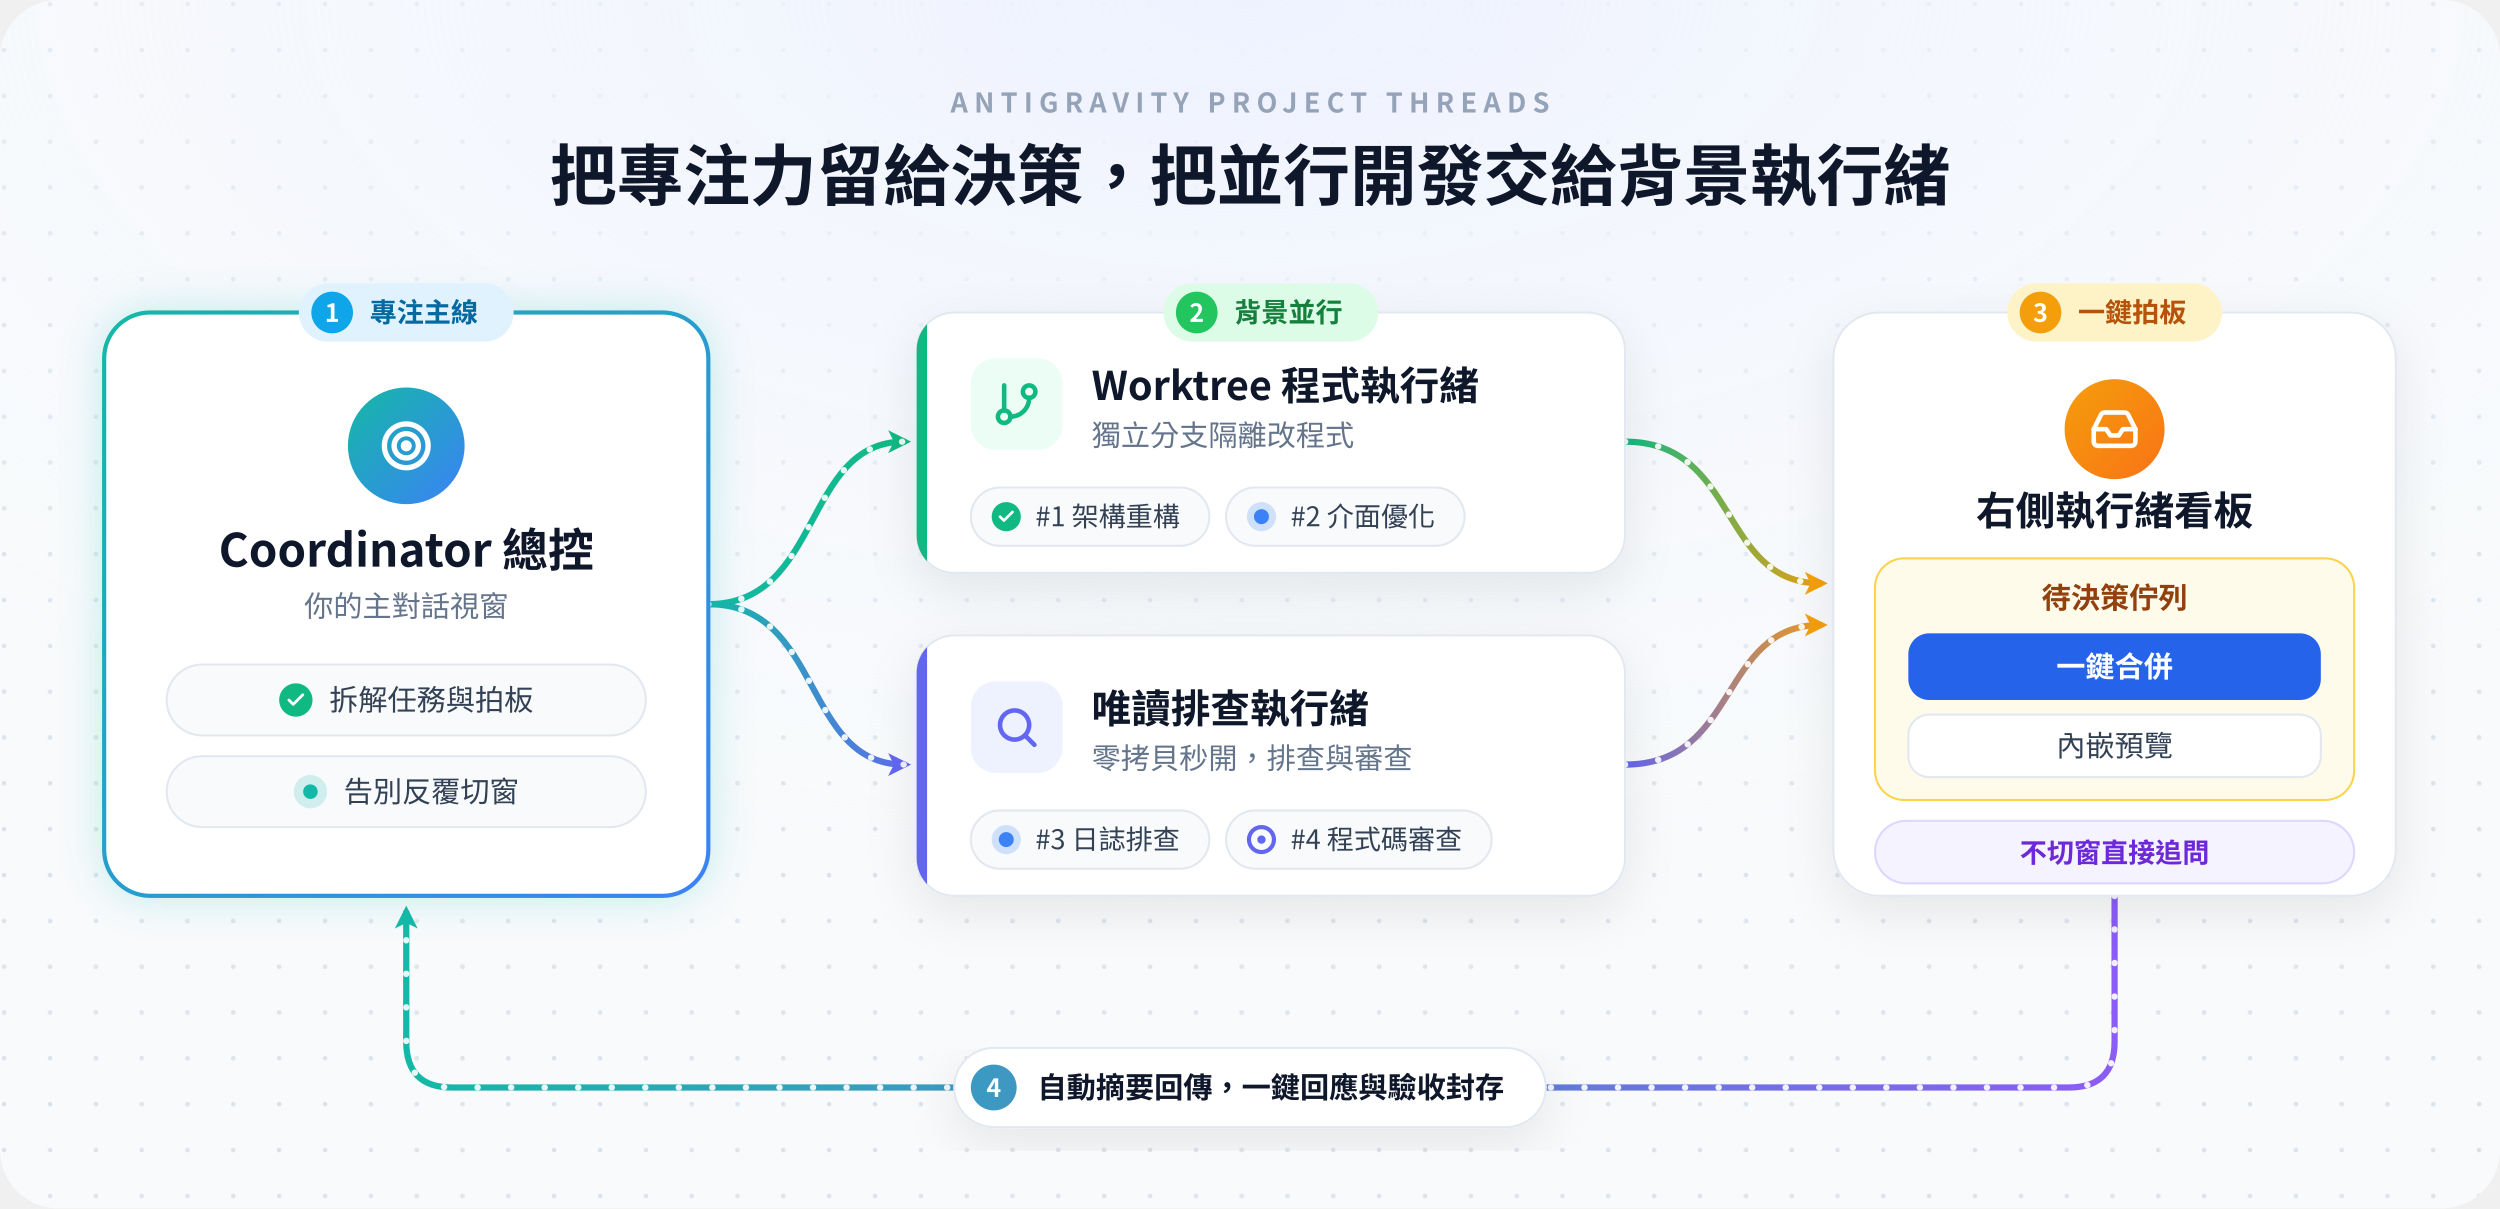
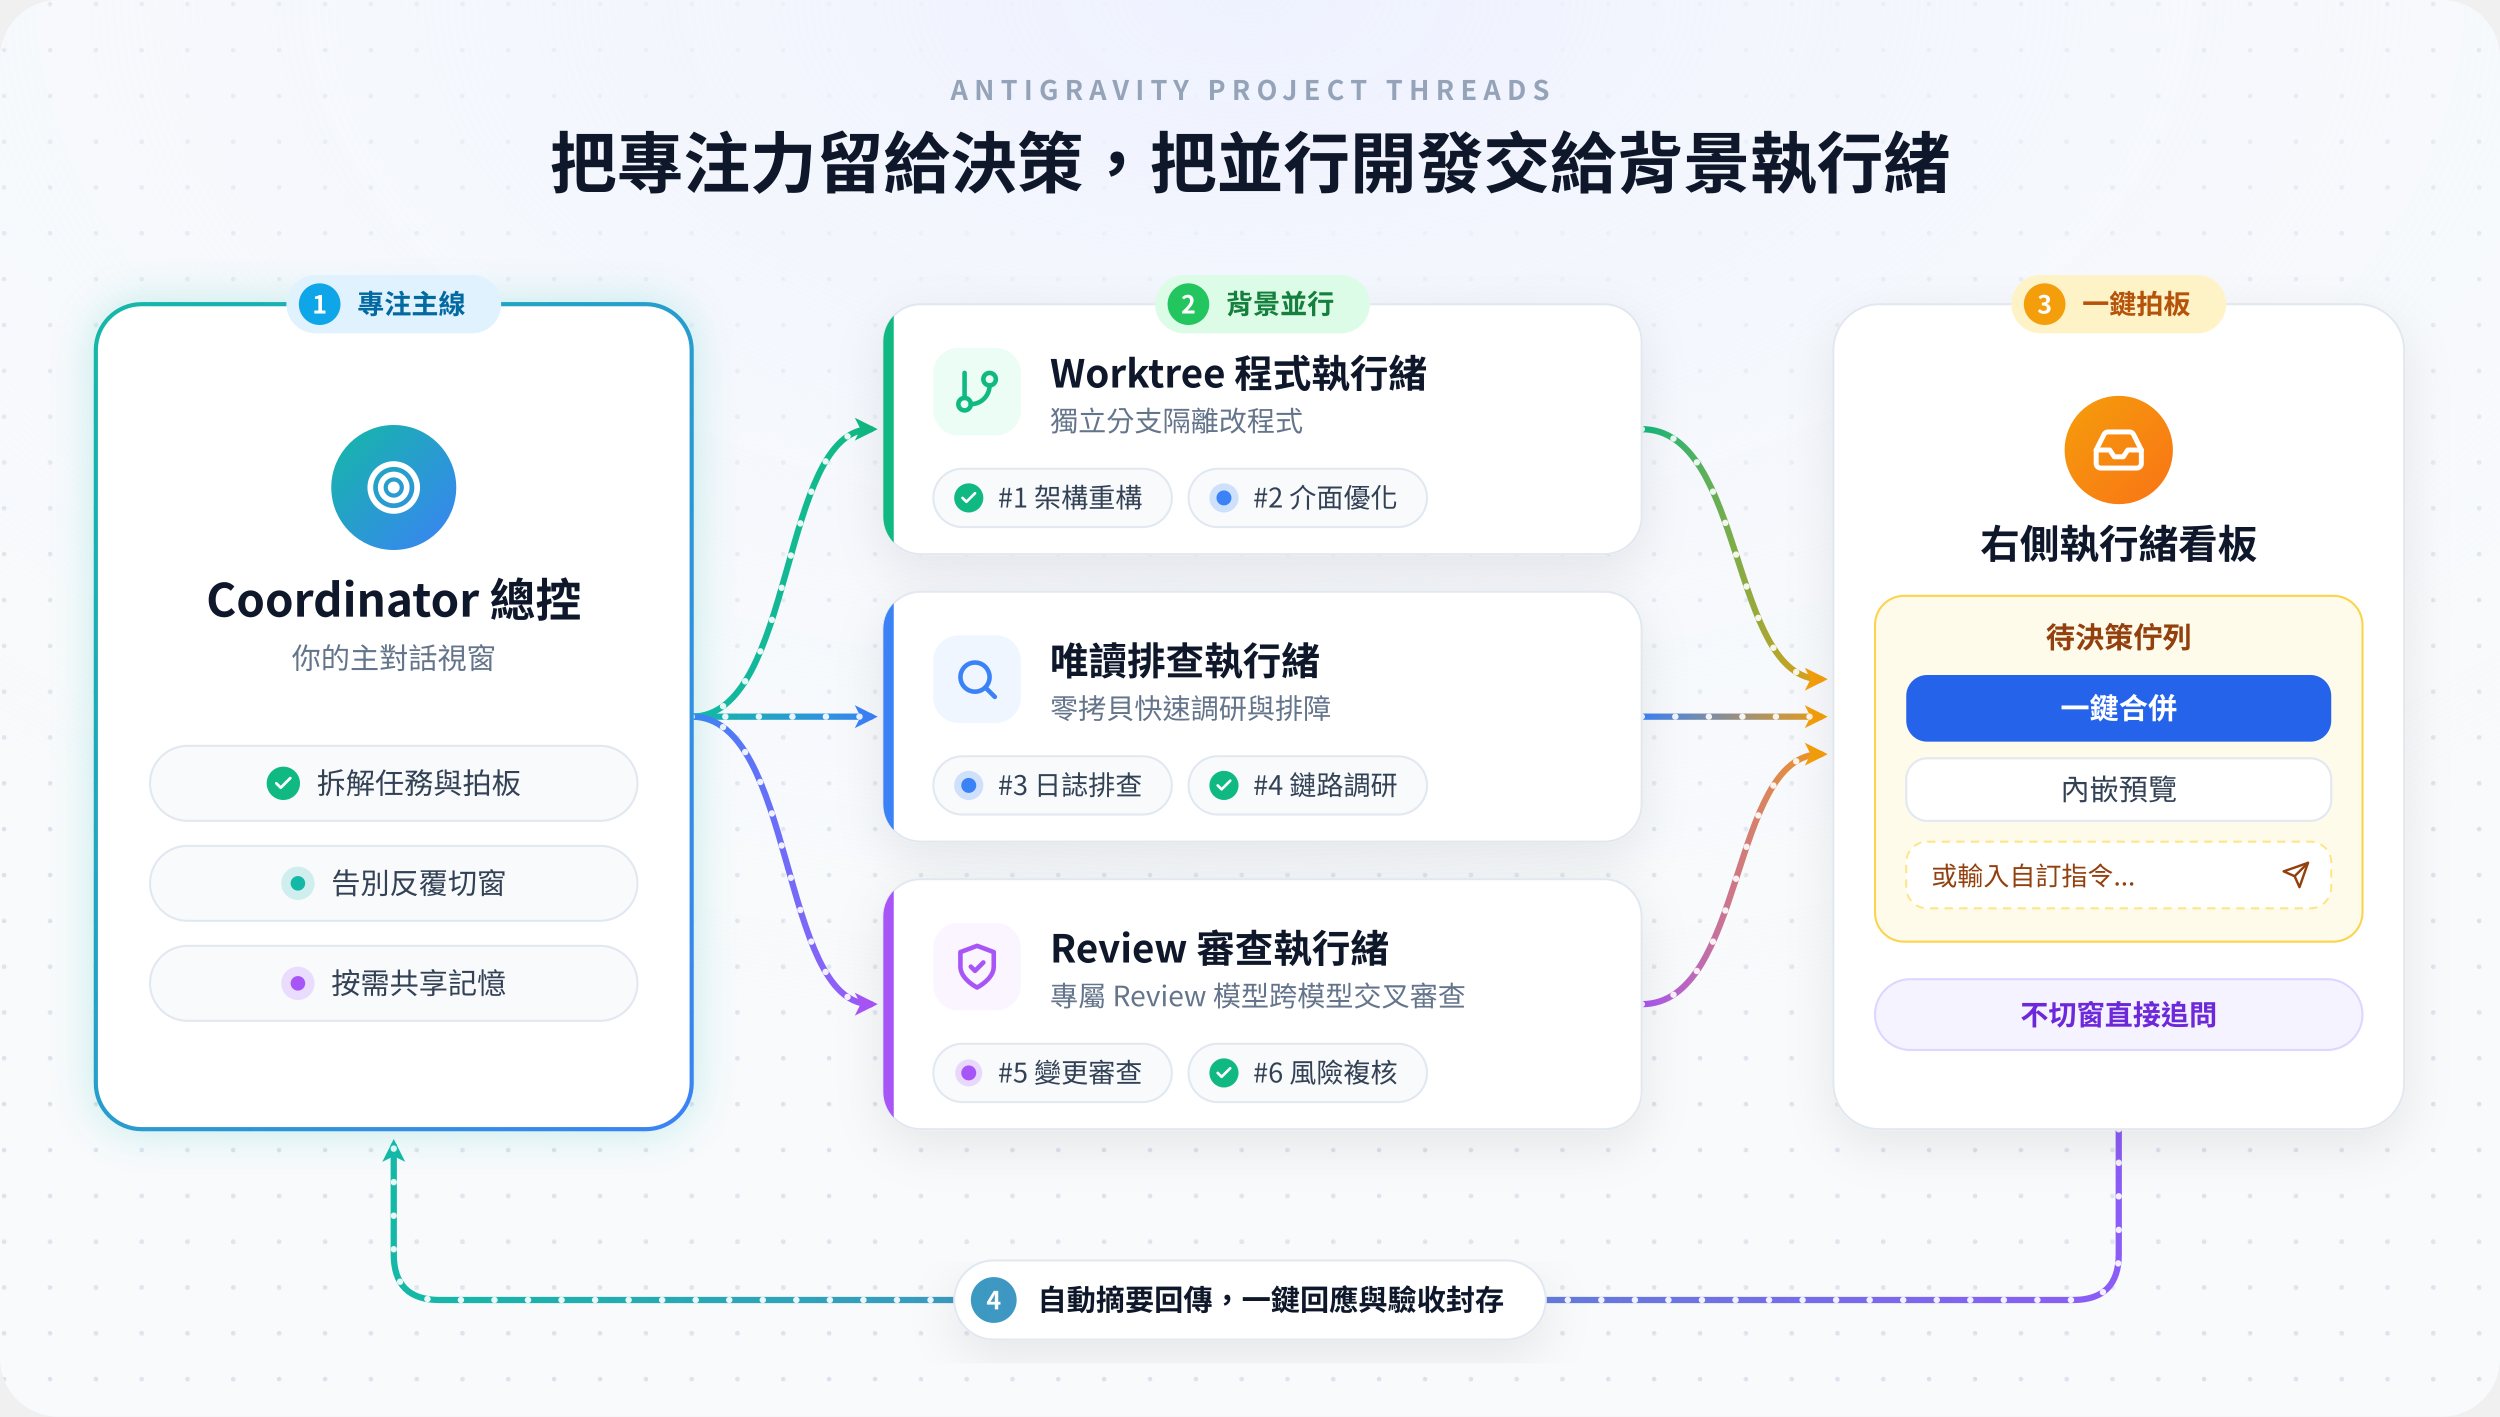
- <svg xmlns="http://www.w3.org/2000/svg" width="1200" height="580" viewBox="0 0 1200 580" role="img" aria-labelledby="title" lang="zh-TW" font-family="-apple-system, BlinkMacSystemFont, 'Segoe UI', 'PingFang TC', 'Microsoft JhengHei', 'Noto Sans TC', 'Noto Sans CJK TC', sans-serif">
+ <svg xmlns="http://www.w3.org/2000/svg" width="1200" height="680" viewBox="0 0 1200 680" role="img" aria-labelledby="title" lang="zh-TW" font-family="-apple-system, BlinkMacSystemFont, 'Segoe UI', 'PingFang TC', 'Microsoft JhengHei', 'Noto Sans TC', 'Noto Sans CJK TC', sans-serif">
  <style>
    .flow { animation: flow 1.6s linear infinite; }
    @keyframes flow { to { stroke-dashoffset: -32; } }
    @media (prefers-reduced-motion: reduce) { .flow { animation: none; } }
  </style>
  <defs>
    <pattern id="dots" width="22" height="22" patternUnits="userSpaceOnUse">
      <circle cx="2" cy="2" r="1.1" fill="#CBD5E1" />
    </pattern>
    <radialGradient id="gGlow" cx="50%" cy="0%" r="75%">
      <stop offset="0%" stop-color="#EEF2FF" stop-opacity="1" />
      <stop offset="100%" stop-color="#F8FAFC" stop-opacity="0" />
    </radialGradient>
    <linearGradient id="gCoordBorder" x1="0" y1="0" x2="1" y2="1">
      <stop offset="0%" stop-color="#14B8A6" />
      <stop offset="100%" stop-color="#3B82F6" />
    </linearGradient>
    <linearGradient id="gCoordIcon" x1="0" y1="0" x2="1" y2="1">
      <stop offset="0%" stop-color="#14B8A6" />
      <stop offset="100%" stop-color="#3B82F6" />
    </linearGradient>
    <linearGradient id="gBoardIcon" x1="0" y1="0" x2="1" y2="1">
      <stop offset="0%" stop-color="#F59E0B" />
      <stop offset="100%" stop-color="#F97316" />
    </linearGradient>
-     <linearGradient id="gEdgeWt" gradientUnits="userSpaceOnUse" x1="340" y1="0" x2="440" y2="0">
+     <linearGradient id="gEdgeWt" gradientUnits="userSpaceOnUse" x1="332" y1="0" x2="424" y2="0">
      <stop offset="0%" stop-color="#14B8A6" />
      <stop offset="100%" stop-color="#10B981" />
    </linearGradient>
-     <linearGradient id="gEdgeRo" gradientUnits="userSpaceOnUse" x1="340" y1="0" x2="440" y2="0">
-       <stop offset="0%" stop-color="#14B8A6" />
-       <stop offset="100%" stop-color="#6366F1" />
-     </linearGradient>
-     <linearGradient id="gEdgeOutWt" gradientUnits="userSpaceOnUse" x1="780" y1="0" x2="880" y2="0">
+     <linearGradient id="gEdgeRo" gradientUnits="userSpaceOnUse" x1="332" y1="0" x2="424" y2="0">
+       <stop offset="0%" stop-color="#14B8A6" />
+       <stop offset="100%" stop-color="#3B82F6" />
+     </linearGradient>
+     <linearGradient id="gEdgeRv" gradientUnits="userSpaceOnUse" x1="332" y1="0" x2="424" y2="0">
+       <stop offset="0%" stop-color="#3B82F6" />
+       <stop offset="100%" stop-color="#A855F7" />
+     </linearGradient>
+     <linearGradient id="gEdgeOutWt" gradientUnits="userSpaceOnUse" x1="788" y1="0" x2="880" y2="0">
      <stop offset="0%" stop-color="#10B981" />
      <stop offset="100%" stop-color="#F59E0B" />
    </linearGradient>
-     <linearGradient id="gEdgeOutRo" gradientUnits="userSpaceOnUse" x1="780" y1="0" x2="880" y2="0">
-       <stop offset="0%" stop-color="#6366F1" />
+     <linearGradient id="gEdgeOutRo" gradientUnits="userSpaceOnUse" x1="788" y1="0" x2="880" y2="0">
+       <stop offset="0%" stop-color="#3B82F6" />
      <stop offset="100%" stop-color="#F59E0B" />
    </linearGradient>
-     <linearGradient id="gLoop" gradientUnits="userSpaceOnUse" x1="1015" y1="0" x2="195" y2="0">
+     <linearGradient id="gEdgeOutRv" gradientUnits="userSpaceOnUse" x1="788" y1="0" x2="880" y2="0">
+       <stop offset="0%" stop-color="#A855F7" />
+       <stop offset="100%" stop-color="#F59E0B" />
+     </linearGradient>
+     <linearGradient id="gLoop" gradientUnits="userSpaceOnUse" x1="1017" y1="0" x2="189" y2="0">
      <stop offset="0%" stop-color="#8B5CF6" />
      <stop offset="100%" stop-color="#14B8A6" />
    </linearGradient>
    <marker id="arrowGreen" viewBox="0 0 10 10" refX="7" refY="5" markerWidth="11" markerHeight="11" markerUnits="userSpaceOnUse" orient="auto">
      <path d="M0 0 L10 5 L0 10 L2.5 5 z" fill="#10B981" />
    </marker>
-     <marker id="arrowIndigo" viewBox="0 0 10 10" refX="7" refY="5" markerWidth="11" markerHeight="11" markerUnits="userSpaceOnUse" orient="auto">
-       <path d="M0 0 L10 5 L0 10 L2.5 5 z" fill="#6366F1" />
+     <marker id="arrowBlue" viewBox="0 0 10 10" refX="7" refY="5" markerWidth="11" markerHeight="11" markerUnits="userSpaceOnUse" orient="auto">
+       <path d="M0 0 L10 5 L0 10 L2.5 5 z" fill="#3B82F6" />
+     </marker>
+     <marker id="arrowPurple" viewBox="0 0 10 10" refX="7" refY="5" markerWidth="11" markerHeight="11" markerUnits="userSpaceOnUse" orient="auto">
+       <path d="M0 0 L10 5 L0 10 L2.5 5 z" fill="#A855F7" />
    </marker>
    <marker id="arrowAmber" viewBox="0 0 10 10" refX="7" refY="5" markerWidth="11" markerHeight="11" markerUnits="userSpaceOnUse" orient="auto">
      <path d="M0 0 L10 5 L0 10 L2.5 5 z" fill="#F59E0B" />
    </marker>
    <marker id="arrowTeal" viewBox="0 0 10 10" refX="7" refY="5" markerWidth="11" markerHeight="11" markerUnits="userSpaceOnUse" orient="auto">
      <path d="M0 0 L10 5 L0 10 L2.5 5 z" fill="#14B8A6" />
    </marker>
    <filter id="shadow" x="-20%" y="-20%" width="140%" height="150%">
      <feDropShadow dx="0" dy="8" stdDeviation="12" flood-color="#0F172A" flood-opacity="0.08" />
    </filter>
    <filter id="glow" x="-30%" y="-30%" width="160%" height="160%">
      <feDropShadow dx="0" dy="0" stdDeviation="10" flood-color="#14B8A6" flood-opacity="0.22" />
    </filter>
  </defs>
-   <rect width="1200" height="580" rx="28" fill="#F8FAFC" />
-   <rect width="1200" height="580" rx="28" fill="url(#dots)" opacity="0.7" />
-   <rect width="1200" height="580" rx="28" fill="url(#gGlow)" />
-   <text x="600" y="54" font-size="13" font-weight="700" fill="#94A3B8" text-anchor="middle" letter-spacing="3">ANTIGRAVITY PROJECT THREADS</text>
-   <text x="600" y="96" font-size="32" font-weight="800" fill="#0F172A" text-anchor="middle">把專注力留給決策，把並行開發交給背景執行緒</text>
-   <path d="M340 290 C 395 290, 385 212, 434 212" fill="none" stroke="url(#gEdgeWt)" stroke-width="3" stroke-linecap="round" marker-end="url(#arrowGreen)" />
-   <path class="flow" d="M340 290 C 395 290, 385 212, 434 212" fill="none" stroke="#FFFFFF" stroke-opacity="0.9" stroke-width="3" stroke-linecap="round" stroke-dasharray="0.1 16" />
-   <path d="M340 290 C 395 290, 385 367, 434 367" fill="none" stroke="url(#gEdgeRo)" stroke-width="3" stroke-linecap="round" marker-end="url(#arrowIndigo)" />
-   <path class="flow" d="M340 290 C 395 290, 385 367, 434 367" fill="none" stroke="#FFFFFF" stroke-opacity="0.9" stroke-width="3" stroke-linecap="round" stroke-dasharray="0.1 16" />
-   <path d="M780 212 C 835 212, 825 280, 874 280" fill="none" stroke="url(#gEdgeOutWt)" stroke-width="3" stroke-linecap="round" marker-end="url(#arrowAmber)" />
-   <path class="flow" d="M780 212 C 835 212, 825 280, 874 280" fill="none" stroke="#FFFFFF" stroke-opacity="0.9" stroke-width="3" stroke-linecap="round" stroke-dasharray="0.1 16" />
-   <path d="M780 367 C 835 367, 825 300, 874 300" fill="none" stroke="url(#gEdgeOutRo)" stroke-width="3" stroke-linecap="round" marker-end="url(#arrowAmber)" />
-   <path class="flow" d="M780 367 C 835 367, 825 300, 874 300" fill="none" stroke="#FFFFFF" stroke-opacity="0.9" stroke-width="3" stroke-linecap="round" stroke-dasharray="0.1 16" />
-   <path d="M1015 430 V 500 Q 1015 522 993 522 H 217 Q 195 522 195 500 V 438" fill="none" stroke="url(#gLoop)" stroke-width="3" stroke-linecap="round" marker-end="url(#arrowTeal)" />
-   <path class="flow" d="M1015 430 V 500 Q 1015 522 993 522 H 217 Q 195 522 195 500 V 438" fill="none" stroke="#FFFFFF" stroke-opacity="0.9" stroke-width="3" stroke-linecap="round" stroke-dasharray="0.1 16" />
-   <g>
-     <rect x="458" y="503" width="284" height="38" rx="19" fill="#FFFFFF" stroke="#E2E8F0" filter="url(#shadow)" />
-     <circle cx="477" cy="522" r="11" fill="url(#gLoop)" />
-     <text x="477" y="526.5" font-size="12" font-weight="700" fill="#FFFFFF" text-anchor="middle">4</text>
-     <text x="498" y="527" font-size="14" font-weight="600" fill="#0F172A" text-anchor="start">自動摘要回傳，一鍵回應與驗收封存</text>
-   </g>
-   <g>
-     <rect x="50" y="150" width="290" height="280" rx="22" fill="#FFFFFF" stroke="url(#gCoordBorder)" stroke-width="2" filter="url(#glow)" />
-     <circle cx="195" cy="214" r="28" fill="url(#gCoordIcon)" />
-     <g transform="translate(181 200) scale(1.166667)" fill="none" stroke="#FFFFFF" stroke-width="2.2" stroke-linecap="round" stroke-linejoin="round" style="color:#FFFFFF">
+   <rect width="1200" height="680" rx="28" fill="#F8FAFC" />
+   <rect width="1200" height="680" rx="28" fill="url(#dots)" opacity="0.7" />
+   <rect width="1200" height="680" rx="28" fill="url(#gGlow)" />
+   <text x="600" y="48" font-size="13" font-weight="700" fill="#94A3B8" text-anchor="middle" letter-spacing="3">ANTIGRAVITY PROJECT THREADS</text>
+   <text x="600" y="90" font-size="32" font-weight="800" fill="#0F172A" text-anchor="middle">把專注力留給決策，把並行開發交給背景執行緒</text>
+   <path d="M332 344 C 382 344, 374 206, 418 206" fill="none" stroke="url(#gEdgeWt)" stroke-width="3" stroke-linecap="round" marker-end="url(#arrowGreen)" />
+   <path class="flow" d="M332 344 C 382 344, 374 206, 418 206" fill="none" stroke="#FFFFFF" stroke-opacity="0.9" stroke-width="3" stroke-linecap="round" stroke-dasharray="0.1 16" />
+   <path d="M332 344 H 418" fill="none" stroke="url(#gEdgeRo)" stroke-width="3" stroke-linecap="round" marker-end="url(#arrowBlue)" />
+   <path class="flow" d="M332 344 H 418" fill="none" stroke="#FFFFFF" stroke-opacity="0.9" stroke-width="3" stroke-linecap="round" stroke-dasharray="0.1 16" />
+   <path d="M332 344 C 382 344, 374 482, 418 482" fill="none" stroke="url(#gEdgeRv)" stroke-width="3" stroke-linecap="round" marker-end="url(#arrowPurple)" />
+   <path class="flow" d="M332 344 C 382 344, 374 482, 418 482" fill="none" stroke="#FFFFFF" stroke-opacity="0.9" stroke-width="3" stroke-linecap="round" stroke-dasharray="0.1 16" />
+   <path d="M788 206 C 838 206, 830 326, 874 326" fill="none" stroke="url(#gEdgeOutWt)" stroke-width="3" stroke-linecap="round" marker-end="url(#arrowAmber)" />
+   <path class="flow" d="M788 206 C 838 206, 830 326, 874 326" fill="none" stroke="#FFFFFF" stroke-opacity="0.9" stroke-width="3" stroke-linecap="round" stroke-dasharray="0.1 16" />
+   <path d="M788 344 H 874" fill="none" stroke="url(#gEdgeOutRo)" stroke-width="3" stroke-linecap="round" marker-end="url(#arrowAmber)" />
+   <path class="flow" d="M788 344 H 874" fill="none" stroke="#FFFFFF" stroke-opacity="0.9" stroke-width="3" stroke-linecap="round" stroke-dasharray="0.1 16" />
+   <path d="M788 482 C 838 482, 830 362, 874 362" fill="none" stroke="url(#gEdgeOutRv)" stroke-width="3" stroke-linecap="round" marker-end="url(#arrowAmber)" />
+   <path class="flow" d="M788 482 C 838 482, 830 362, 874 362" fill="none" stroke="#FFFFFF" stroke-opacity="0.9" stroke-width="3" stroke-linecap="round" stroke-dasharray="0.1 16" />
+   <path d="M1017 542 V 602 Q 1017 624 995 624 H 211 Q 189 624 189 602 V 550" fill="none" stroke="url(#gLoop)" stroke-width="3" stroke-linecap="round" marker-end="url(#arrowTeal)" />
+   <path class="flow" d="M1017 542 V 602 Q 1017 624 995 624 H 211 Q 189 624 189 602 V 550" fill="none" stroke="#FFFFFF" stroke-opacity="0.9" stroke-width="3" stroke-linecap="round" stroke-dasharray="0.1 16" />
+   <g>
+     <rect x="458" y="605" width="284" height="38" rx="19" fill="#FFFFFF" stroke="#E2E8F0" filter="url(#shadow)" />
+     <circle cx="477" cy="624" r="11" fill="url(#gLoop)" />
+     <text x="477" y="628.5" font-size="12" font-weight="700" fill="#FFFFFF" text-anchor="middle">4</text>
+     <text x="498" y="629" font-size="14" font-weight="600" fill="#0F172A" text-anchor="start">自動摘要回傳，一鍵回應與驗收封存</text>
+   </g>
+   <g>
+     <rect x="46" y="146" width="286" height="396" rx="22" fill="#FFFFFF" stroke="url(#gCoordBorder)" stroke-width="2" filter="url(#glow)" />
+     <circle cx="189" cy="234" r="30" fill="url(#gCoordIcon)" />
+     <g transform="translate(174 219) scale(1.25)" fill="none" stroke="#FFFFFF" stroke-width="2.2" stroke-linecap="round" stroke-linejoin="round" style="color:#FFFFFF">
      <circle cx="12" cy="12" r="9" />
      <circle cx="12" cy="12" r="5" />
      <circle cx="12" cy="12" r="1.2" fill="currentColor" />
    </g>
-     <text x="195" y="272" font-size="22" font-weight="800" fill="#0F172A" text-anchor="middle">Coordinator 總控</text>
-     <text x="195" y="296" font-size="14" font-weight="400" fill="#64748B" text-anchor="middle">你的主對話視窗</text>
-     <rect x="80" y="319" width="230" height="34" rx="17" fill="#F8FAFC" stroke="#E2E8F0" />
-     <circle cx="142" cy="336" r="8" fill="#10B981" />
-     <g transform="translate(137 331) scale(0.4166667)" fill="none" stroke="#FFFFFF" stroke-width="3.2" stroke-linecap="round" stroke-linejoin="round" style="color:#FFFFFF">
+     <text x="189" y="296" font-size="22" font-weight="800" fill="#0F172A" text-anchor="middle">Coordinator 總控</text>
+     <text x="189" y="321" font-size="14" font-weight="400" fill="#64748B" text-anchor="middle">你的主對話視窗</text>
+     <rect x="72" y="358" width="234" height="36" rx="18" fill="#F8FAFC" stroke="#E2E8F0" />
+     <circle cx="136" cy="376" r="8" fill="#10B981" />
+     <g transform="translate(131 371) scale(0.4166667)" fill="none" stroke="#FFFFFF" stroke-width="3.2" stroke-linecap="round" stroke-linejoin="round" style="color:#FFFFFF">
      <polyline points="20 6 9 17 4 12" />
    </g>
-     <text x="158" y="341" font-size="14" font-weight="500" fill="#334155" text-anchor="start">拆解任務與拍板</text>
-     <rect x="80" y="363" width="230" height="34" rx="17" fill="#F8FAFC" stroke="#E2E8F0" />
-     <circle cx="149" cy="380" r="8" fill="#14B8A6" opacity="0.18" />
-     <circle cx="149" cy="380" r="3.5" fill="#14B8A6" />
-     <text x="165" y="385" font-size="14" font-weight="500" fill="#334155" text-anchor="start">告別反覆切窗</text>
-   </g>
-   <g>
-     <rect x="440" y="150" width="340" height="125" rx="18" fill="#FFFFFF" stroke="#E2E8F0" filter="url(#shadow)" />
+     <text x="152" y="381" font-size="14" font-weight="500" fill="#334155" text-anchor="start">拆解任務與拍板</text>
+     <rect x="72" y="406" width="234" height="36" rx="18" fill="#F8FAFC" stroke="#E2E8F0" />
+     <circle cx="143" cy="424" r="8" fill="#14B8A6" opacity="0.18" />
+     <circle cx="143" cy="424" r="3.5" fill="#14B8A6" />
+     <text x="159" y="429" font-size="14" font-weight="500" fill="#334155" text-anchor="start">告別反覆切窗</text>
+     <rect x="72" y="454" width="234" height="36" rx="18" fill="#F8FAFC" stroke="#E2E8F0" />
+     <circle cx="143" cy="472" r="8" fill="#A855F7" opacity="0.18" />
+     <circle cx="143" cy="472" r="3.5" fill="#A855F7" />
+     <text x="159" y="477" font-size="14" font-weight="500" fill="#334155" text-anchor="start">按需共享記憶</text>
+   </g>
+   <g>
+     <rect x="424" y="146" width="364" height="120" rx="18" fill="#FFFFFF" stroke="#E2E8F0" filter="url(#shadow)" />
    <clipPath id="clip-branch">
-       <rect x="440" y="150" width="340" height="125" rx="18" />
+       <rect x="424" y="146" width="364" height="120" rx="18" />
    </clipPath>
-     <rect x="440" y="150" width="5" height="125" fill="#10B981" clip-path="url(#clip-branch)" />
-     <rect x="466" y="172" width="44" height="44" rx="12" fill="#ECFDF5" />
-     <g transform="translate(476 182) scale(1)" fill="none" stroke="#10B981" stroke-width="2.2" stroke-linecap="round" stroke-linejoin="round" style="color:#10B981">
+     <rect x="424" y="146" width="5" height="120" fill="#10B981" clip-path="url(#clip-branch)" />
+     <rect x="448" y="167" width="42" height="42" rx="12" fill="#ECFDF5" />
+     <g transform="translate(457 176) scale(1)" fill="none" stroke="#10B981" stroke-width="2.2" stroke-linecap="round" stroke-linejoin="round" style="color:#10B981">
      <line x1="6" y1="3" x2="6" y2="15" />
      <circle cx="18" cy="6" r="3" />
      <circle cx="6" cy="18" r="3" />
      <path d="M18 9a9 9 0 0 1-9 9" />
    </g>
-     <text x="524" y="192" font-size="19" font-weight="700" fill="#0F172A" text-anchor="start">Worktree 程式執行緒</text>
-     <text x="524" y="214" font-size="14" font-weight="400" fill="#64748B" text-anchor="start">獨立分支隔離改程式</text>
-     <g>
-       <rect x="466" y="234" width="114.5" height="28" rx="14" fill="#F8FAFC" stroke="#E2E8F0" />
-       <circle cx="483" cy="248" r="7" fill="#10B981" />
-       <g transform="translate(478.5 243.5) scale(0.375)" fill="none" stroke="#FFFFFF" stroke-width="3.4" stroke-linecap="round" stroke-linejoin="round" style="color:#FFFFFF">
+     <text x="504" y="186" font-size="18.5" font-weight="700" fill="#0F172A" text-anchor="start">Worktree 程式執行緒</text>
+     <text x="504" y="207" font-size="13.5" font-weight="400" fill="#64748B" text-anchor="start">獨立分支隔離改程式</text>
+     <g>
+       <rect x="448" y="225" width="114.5" height="28" rx="14" fill="#F8FAFC" stroke="#E2E8F0" />
+       <circle cx="465" cy="239" r="7" fill="#10B981" />
+       <g transform="translate(460.5 234.5) scale(0.375)" fill="none" stroke="#FFFFFF" stroke-width="3.4" stroke-linecap="round" stroke-linejoin="round" style="color:#FFFFFF">
        <polyline points="20 6 9 17 4 12" />
      </g>
-       <text x="497" y="252.6" font-size="13" font-weight="500" fill="#334155" text-anchor="start">#1 架構重構</text>
-     </g>
-     <g>
-       <rect x="588.5" y="234" width="114.5" height="28" rx="14" fill="#F8FAFC" stroke="#E2E8F0" />
-       <circle cx="605.5" cy="248" r="7" fill="#3B82F6" opacity="0.22" />
-       <circle cx="605.5" cy="248" r="3.6" fill="#3B82F6" />
-       <text x="619.5" y="252.6" font-size="13" font-weight="500" fill="#334155" text-anchor="start">#2 介面優化</text>
-     </g>
-   </g>
-   <g>
-     <rect x="440" y="305" width="340" height="125" rx="18" fill="#FFFFFF" stroke="#E2E8F0" filter="url(#shadow)" />
+       <text x="479" y="243.6" font-size="13" font-weight="500" fill="#334155" text-anchor="start">#1 架構重構</text>
+     </g>
+     <g>
+       <rect x="570.5" y="225" width="114.5" height="28" rx="14" fill="#F8FAFC" stroke="#E2E8F0" />
+       <circle cx="587.5" cy="239" r="7" fill="#3B82F6" opacity="0.22" />
+       <circle cx="587.5" cy="239" r="3.6" fill="#3B82F6" />
+       <text x="601.5" y="243.6" font-size="13" font-weight="500" fill="#334155" text-anchor="start">#2 介面優化</text>
+     </g>
+   </g>
+   <g>
+     <rect x="424" y="284" width="364" height="120" rx="18" fill="#FFFFFF" stroke="#E2E8F0" filter="url(#shadow)" />
    <clipPath id="clip-search">
-       <rect x="440" y="305" width="340" height="125" rx="18" />
+       <rect x="424" y="284" width="364" height="120" rx="18" />
    </clipPath>
-     <rect x="440" y="305" width="5" height="125" fill="#6366F1" clip-path="url(#clip-search)" />
-     <rect x="466" y="327" width="44" height="44" rx="12" fill="#EEF2FF" />
-     <g transform="translate(476 337) scale(1)" fill="none" stroke="#6366F1" stroke-width="2.2" stroke-linecap="round" stroke-linejoin="round" style="color:#6366F1">
+     <rect x="424" y="284" width="5" height="120" fill="#3B82F6" clip-path="url(#clip-search)" />
+     <rect x="448" y="305" width="42" height="42" rx="12" fill="#EFF6FF" />
+     <g transform="translate(457 314) scale(1)" fill="none" stroke="#3B82F6" stroke-width="2.2" stroke-linecap="round" stroke-linejoin="round" style="color:#3B82F6">
      <circle cx="11" cy="11" r="7" />
      <line x1="20.5" y1="20.5" x2="16" y2="16" />
    </g>
-     <text x="524" y="347" font-size="19" font-weight="700" fill="#0F172A" text-anchor="start">唯讀排查執行緒</text>
-     <text x="524" y="369" font-size="14" font-weight="400" fill="#64748B" text-anchor="start">零拷貝秒開，排查與審查</text>
-     <g>
-       <rect x="466" y="389" width="114.5" height="28" rx="14" fill="#F8FAFC" stroke="#E2E8F0" />
-       <circle cx="483" cy="403" r="7" fill="#3B82F6" opacity="0.22" />
-       <circle cx="483" cy="403" r="3.6" fill="#3B82F6" />
-       <text x="497" y="407.6" font-size="13" font-weight="500" fill="#334155" text-anchor="start">#3 日誌排查</text>
-     </g>
-     <g>
-       <rect x="588.5" y="389" width="127.5" height="28" rx="14" fill="#F8FAFC" stroke="#E2E8F0" />
-       <circle cx="605.5" cy="403" r="6" fill="none" stroke="#6366F1" stroke-width="2" />
-       <circle cx="605.5" cy="403" r="2" fill="#6366F1" />
-       <text x="619.5" y="407.6" font-size="13" font-weight="500" fill="#334155" text-anchor="start">#4 程式碼審查</text>
-     </g>
-   </g>
-   <g>
-     <rect x="880" y="150" width="270" height="280" rx="22" fill="#FFFFFF" stroke="#E2E8F0" filter="url(#shadow)" />
-     <circle cx="1015" cy="206" r="24" fill="url(#gBoardIcon)" />
-     <g transform="translate(1003 194) scale(1)" fill="none" stroke="#FFFFFF" stroke-width="2.2" stroke-linecap="round" stroke-linejoin="round" style="color:#FFFFFF">
+     <text x="504" y="324" font-size="18.5" font-weight="700" fill="#0F172A" text-anchor="start">唯讀排查執行緒</text>
+     <text x="504" y="345" font-size="13.5" font-weight="400" fill="#64748B" text-anchor="start">零拷貝快速調研與排障</text>
+     <g>
+       <rect x="448" y="363" width="114.5" height="28" rx="14" fill="#F8FAFC" stroke="#E2E8F0" />
+       <circle cx="465" cy="377" r="7" fill="#3B82F6" opacity="0.22" />
+       <circle cx="465" cy="377" r="3.6" fill="#3B82F6" />
+       <text x="479" y="381.6" font-size="13" font-weight="500" fill="#334155" text-anchor="start">#3 日誌排查</text>
+     </g>
+     <g>
+       <rect x="570.5" y="363" width="114.5" height="28" rx="14" fill="#F8FAFC" stroke="#E2E8F0" />
+       <circle cx="587.5" cy="377" r="7" fill="#10B981" />
+       <g transform="translate(583 372.5) scale(0.375)" fill="none" stroke="#FFFFFF" stroke-width="3.4" stroke-linecap="round" stroke-linejoin="round" style="color:#FFFFFF">
+         <polyline points="20 6 9 17 4 12" />
+       </g>
+       <text x="601.5" y="381.6" font-size="13" font-weight="500" fill="#334155" text-anchor="start">#4 鏈路調研</text>
+     </g>
+   </g>
+   <g>
+     <rect x="424" y="422" width="364" height="120" rx="18" fill="#FFFFFF" stroke="#E2E8F0" filter="url(#shadow)" />
+     <clipPath id="clip-shieldCheck">
+       <rect x="424" y="422" width="364" height="120" rx="18" />
+     </clipPath>
+     <rect x="424" y="422" width="5" height="120" fill="#A855F7" clip-path="url(#clip-shieldCheck)" />
+     <rect x="448" y="443" width="42" height="42" rx="12" fill="#FAF5FF" />
+     <g transform="translate(457 452) scale(1)" fill="none" stroke="#A855F7" stroke-width="2.2" stroke-linecap="round" stroke-linejoin="round" style="color:#A855F7">
+       <path d="M12 22s8-4 8-10V5l-8-3-8 3v7c0 6 8 10 8 10z" />
+       <path d="m9 12 2 2 4-4" />
+     </g>
+     <text x="504" y="462" font-size="18.5" font-weight="700" fill="#0F172A" text-anchor="start">Review 審查執行緒</text>
+     <text x="504" y="483" font-size="13.5" font-weight="400" fill="#64748B" text-anchor="start">專屬 Review 模型跨模型交叉審查</text>
+     <g>
+       <rect x="448" y="501" width="114.5" height="28" rx="14" fill="#F8FAFC" stroke="#E2E8F0" />
+       <circle cx="465" cy="515" r="6.5" fill="#A855F7" opacity="0.2" />
+       <circle cx="465" cy="515" r="3.6" fill="#A855F7" />
+       <text x="479" y="519.6" font-size="13" font-weight="500" fill="#334155" text-anchor="start">#5 變更審查</text>
+     </g>
+     <g>
+       <rect x="570.5" y="501" width="114.5" height="28" rx="14" fill="#F8FAFC" stroke="#E2E8F0" />
+       <circle cx="587.5" cy="515" r="7" fill="#10B981" />
+       <g transform="translate(583 510.5) scale(0.375)" fill="none" stroke="#FFFFFF" stroke-width="3.4" stroke-linecap="round" stroke-linejoin="round" style="color:#FFFFFF">
+         <polyline points="20 6 9 17 4 12" />
+       </g>
+       <text x="601.5" y="519.6" font-size="13" font-weight="500" fill="#334155" text-anchor="start">#6 風險複核</text>
+     </g>
+   </g>
+   <g>
+     <rect x="880" y="146" width="274" height="396" rx="22" fill="#FFFFFF" stroke="#E2E8F0" filter="url(#shadow)" />
+     <circle cx="1017" cy="216" r="26" fill="url(#gBoardIcon)" />
+     <g transform="translate(1004 203) scale(1.083333)" fill="none" stroke="#FFFFFF" stroke-width="2.2" stroke-linecap="round" stroke-linejoin="round" style="color:#FFFFFF">
      <polyline points="22 12 16 12 14 15 10 15 8 12 2 12" />
      <path d="M5.45 5.11 2 12v6a2 2 0 0 0 2 2h16a2 2 0 0 0 2-2v-6l-3.45-6.89A2 2 0 0 0 16.76 4H7.24a2 2 0 0 0-1.79 1.11z" />
    </g>
-     <text x="1015" y="252" font-size="19" font-weight="800" fill="#0F172A" text-anchor="middle">右側執行緒看板</text>
-     <rect x="900" y="268" width="230" height="116" rx="14" fill="#FFFBEB" stroke="#FCD34D" />
-     <text x="1015" y="292" font-size="14" font-weight="700" fill="#92400E" text-anchor="middle">待決策佇列</text>
-     <rect x="916" y="304" width="198" height="32" rx="10" fill="#2563EB" />
-     <text x="1015" y="325" font-size="14" font-weight="600" fill="#FFFFFF" text-anchor="middle">一鍵合併</text>
-     <rect x="916" y="343" width="198" height="30" rx="10" fill="#FFFFFF" stroke="#E2E8F0" />
-     <text x="1015" y="363" font-size="14" font-weight="500" fill="#334155" text-anchor="middle">內嵌預覽</text>
-     <rect x="900" y="394" width="230" height="30" rx="15" fill="#F5F3FF" stroke="#DDD6FE" />
-     <text x="1015" y="414" font-size="13" font-weight="600" fill="#6D28D9" text-anchor="middle">不切窗直接追問</text>
-   </g>
-   <g>
-     <rect x="143.44" y="136" width="103.12" height="28" rx="14" fill="#E0F2FE" />
-     <circle cx="159.44" cy="150" r="10" fill="#0EA5E9" />
-     <text x="159.44" y="154.5" font-size="12" font-weight="700" fill="#FFFFFF" text-anchor="middle">1</text>
-     <text x="177.44" y="154.6" font-size="13" font-weight="600" fill="#0369A1" text-anchor="start">專注主線</text>
-   </g>
-   <g>
-     <rect x="558.44" y="136" width="103.12" height="28" rx="14" fill="#DCFCE7" />
-     <circle cx="574.44" cy="150" r="10" fill="#22C55E" />
-     <text x="574.44" y="154.5" font-size="12" font-weight="700" fill="#FFFFFF" text-anchor="middle">2</text>
-     <text x="592.44" y="154.6" font-size="13" font-weight="600" fill="#15803D" text-anchor="start">背景並行</text>
-   </g>
-   <g>
-     <rect x="963.44" y="136" width="103.12" height="28" rx="14" fill="#FEF3C7" />
-     <circle cx="979.44" cy="150" r="10" fill="#F59E0B" />
-     <text x="979.44" y="154.5" font-size="12" font-weight="700" fill="#FFFFFF" text-anchor="middle">3</text>
-     <text x="997.44" y="154.6" font-size="13" font-weight="600" fill="#B45309" text-anchor="start">一鍵拍板</text>
+     <text x="1017" y="268" font-size="19" font-weight="800" fill="#0F172A" text-anchor="middle">右側執行緒看板</text>
+     <rect x="900" y="286" width="234" height="166" rx="14" fill="#FFFBEB" stroke="#FCD34D" />
+     <text x="1017" y="311" font-size="14" font-weight="700" fill="#92400E" text-anchor="middle">待決策佇列</text>
+     <rect x="915" y="324" width="204" height="32" rx="10" fill="#2563EB" />
+     <text x="1017" y="345" font-size="14" font-weight="600" fill="#FFFFFF" text-anchor="middle">一鍵合併</text>
+     <rect x="915" y="364" width="204" height="30" rx="10" fill="#FFFFFF" stroke="#E2E8F0" />
+     <text x="1017" y="384" font-size="14" font-weight="500" fill="#334155" text-anchor="middle">內嵌預覽</text>
+     <rect x="915" y="404" width="204" height="32" rx="10" fill="#FFFFFF" stroke="#FDE68A" stroke-dasharray="4 3" />
+     <text x="927" y="425" font-size="12.5" font-weight="500" fill="#92400E" text-anchor="start">或輸入自訂指令...</text>
+     <g transform="translate(1095 413) scale(0.5833333)" fill="none" stroke="#92400E" stroke-width="2" stroke-linecap="round" stroke-linejoin="round" style="color:#92400E">
+       <line x1="22" y1="2" x2="11" y2="13" />
+       <polygon points="22 2 15 22 11 13 2 9 22 2" />
+     </g>
+     <rect x="900" y="470" width="234" height="34" rx="17" fill="#F5F3FF" stroke="#DDD6FE" />
+     <text x="1017" y="492" font-size="13.5" font-weight="600" fill="#6D28D9" text-anchor="middle">不切窗直接追問</text>
+   </g>
+   <g>
+     <rect x="137.44" y="132" width="103.12" height="28" rx="14" fill="#E0F2FE" />
+     <circle cx="153.44" cy="146" r="10" fill="#0EA5E9" />
+     <text x="153.44" y="150.5" font-size="12" font-weight="700" fill="#FFFFFF" text-anchor="middle">1</text>
+     <text x="171.44" y="150.6" font-size="13" font-weight="600" fill="#0369A1" text-anchor="start">專注主線</text>
+   </g>
+   <g>
+     <rect x="554.44" y="132" width="103.12" height="28" rx="14" fill="#DCFCE7" />
+     <circle cx="570.44" cy="146" r="10" fill="#22C55E" />
+     <text x="570.44" y="150.5" font-size="12" font-weight="700" fill="#FFFFFF" text-anchor="middle">2</text>
+     <text x="588.44" y="150.6" font-size="13" font-weight="600" fill="#15803D" text-anchor="start">背景並行</text>
+   </g>
+   <g>
+     <rect x="965.44" y="132" width="103.12" height="28" rx="14" fill="#FEF3C7" />
+     <circle cx="981.44" cy="146" r="10" fill="#F59E0B" />
+     <text x="981.44" y="150.5" font-size="12" font-weight="700" fill="#FFFFFF" text-anchor="middle">3</text>
+     <text x="999.44" y="150.6" font-size="13" font-weight="600" fill="#B45309" text-anchor="start">一鍵拍板</text>
  </g>
</svg>
